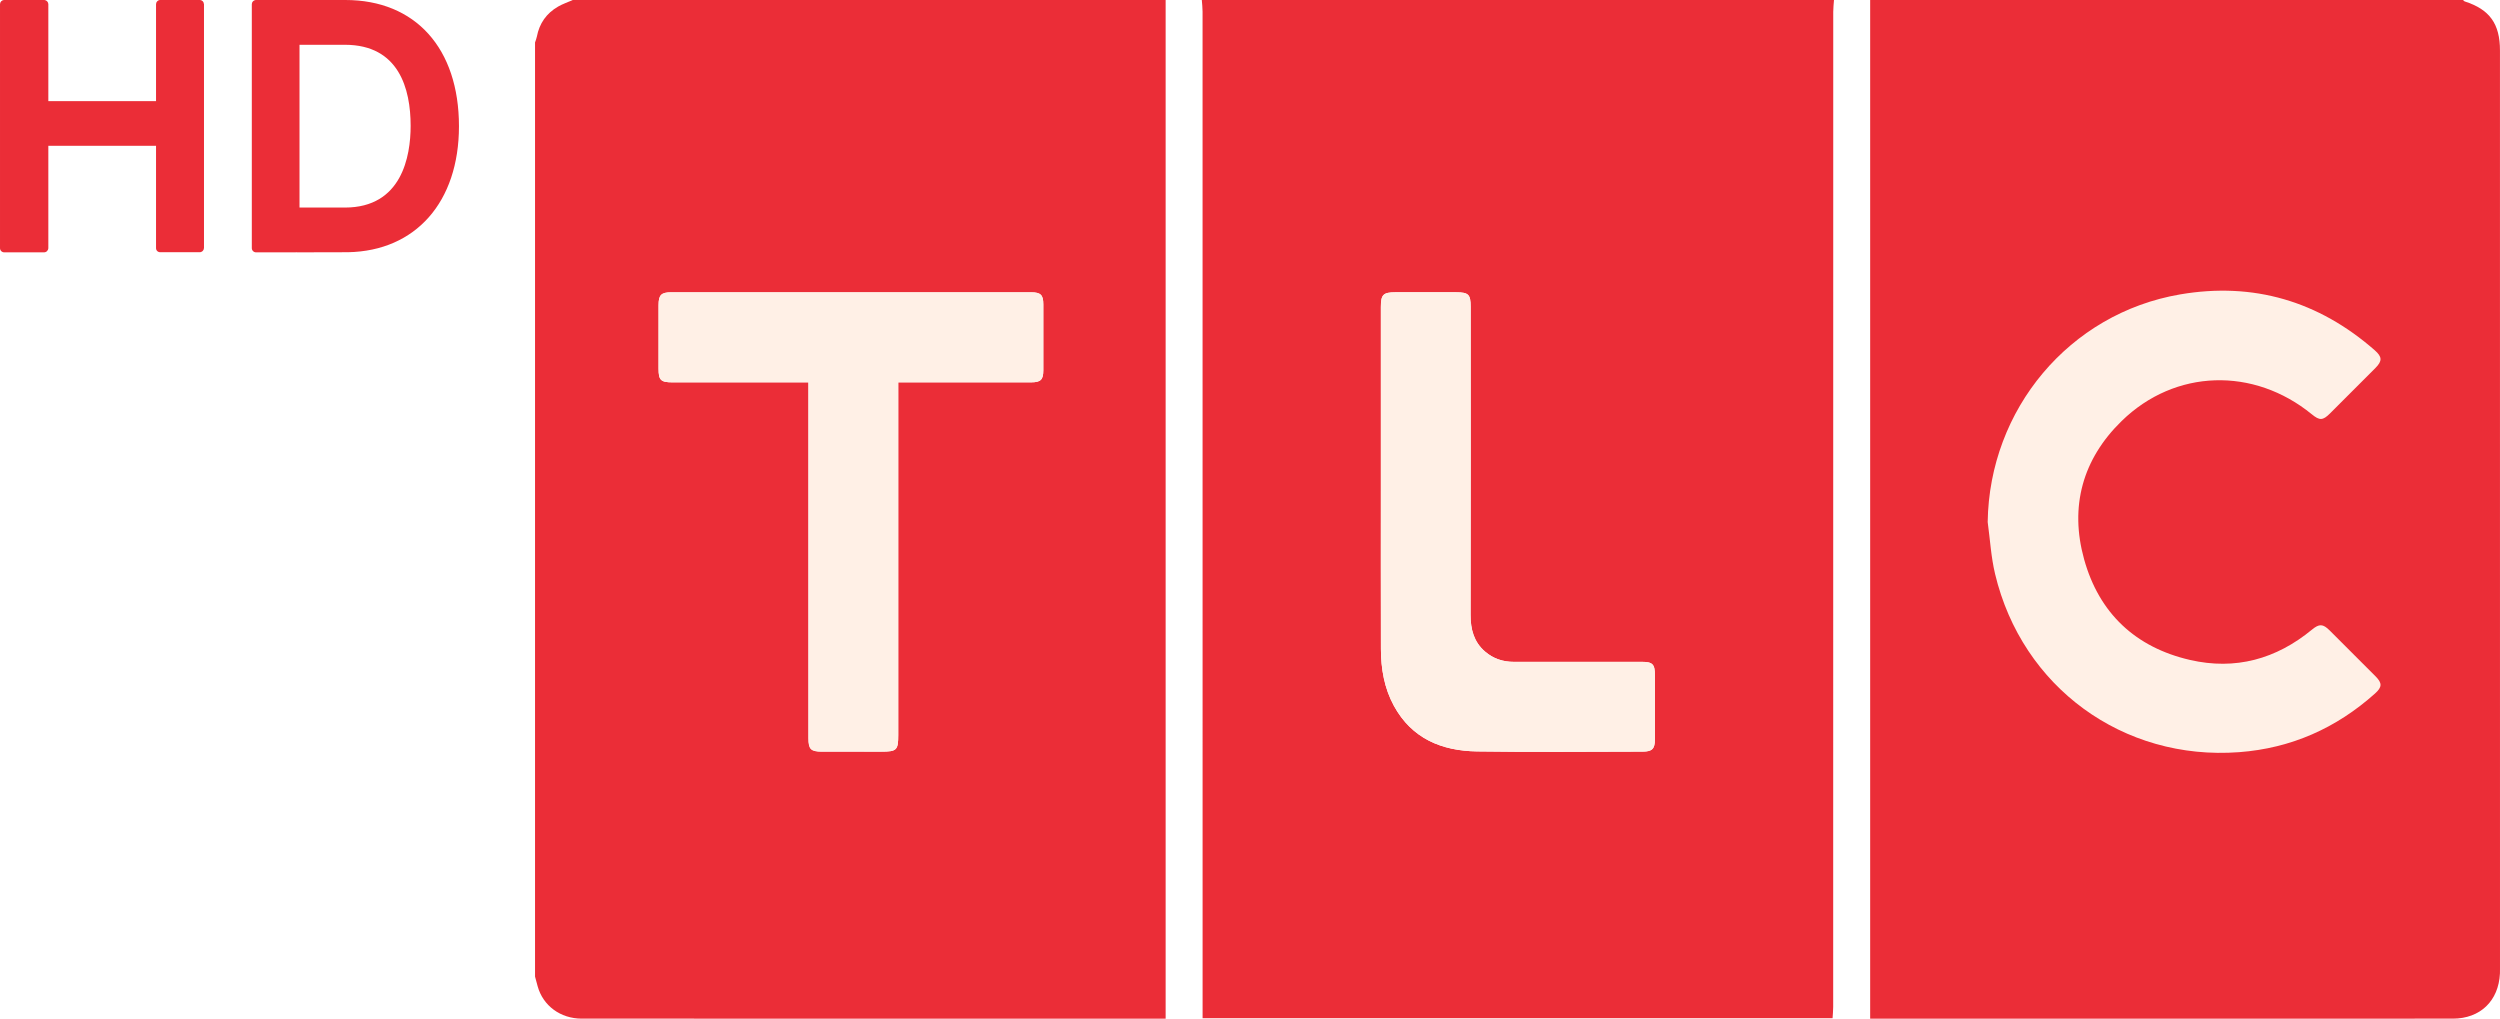
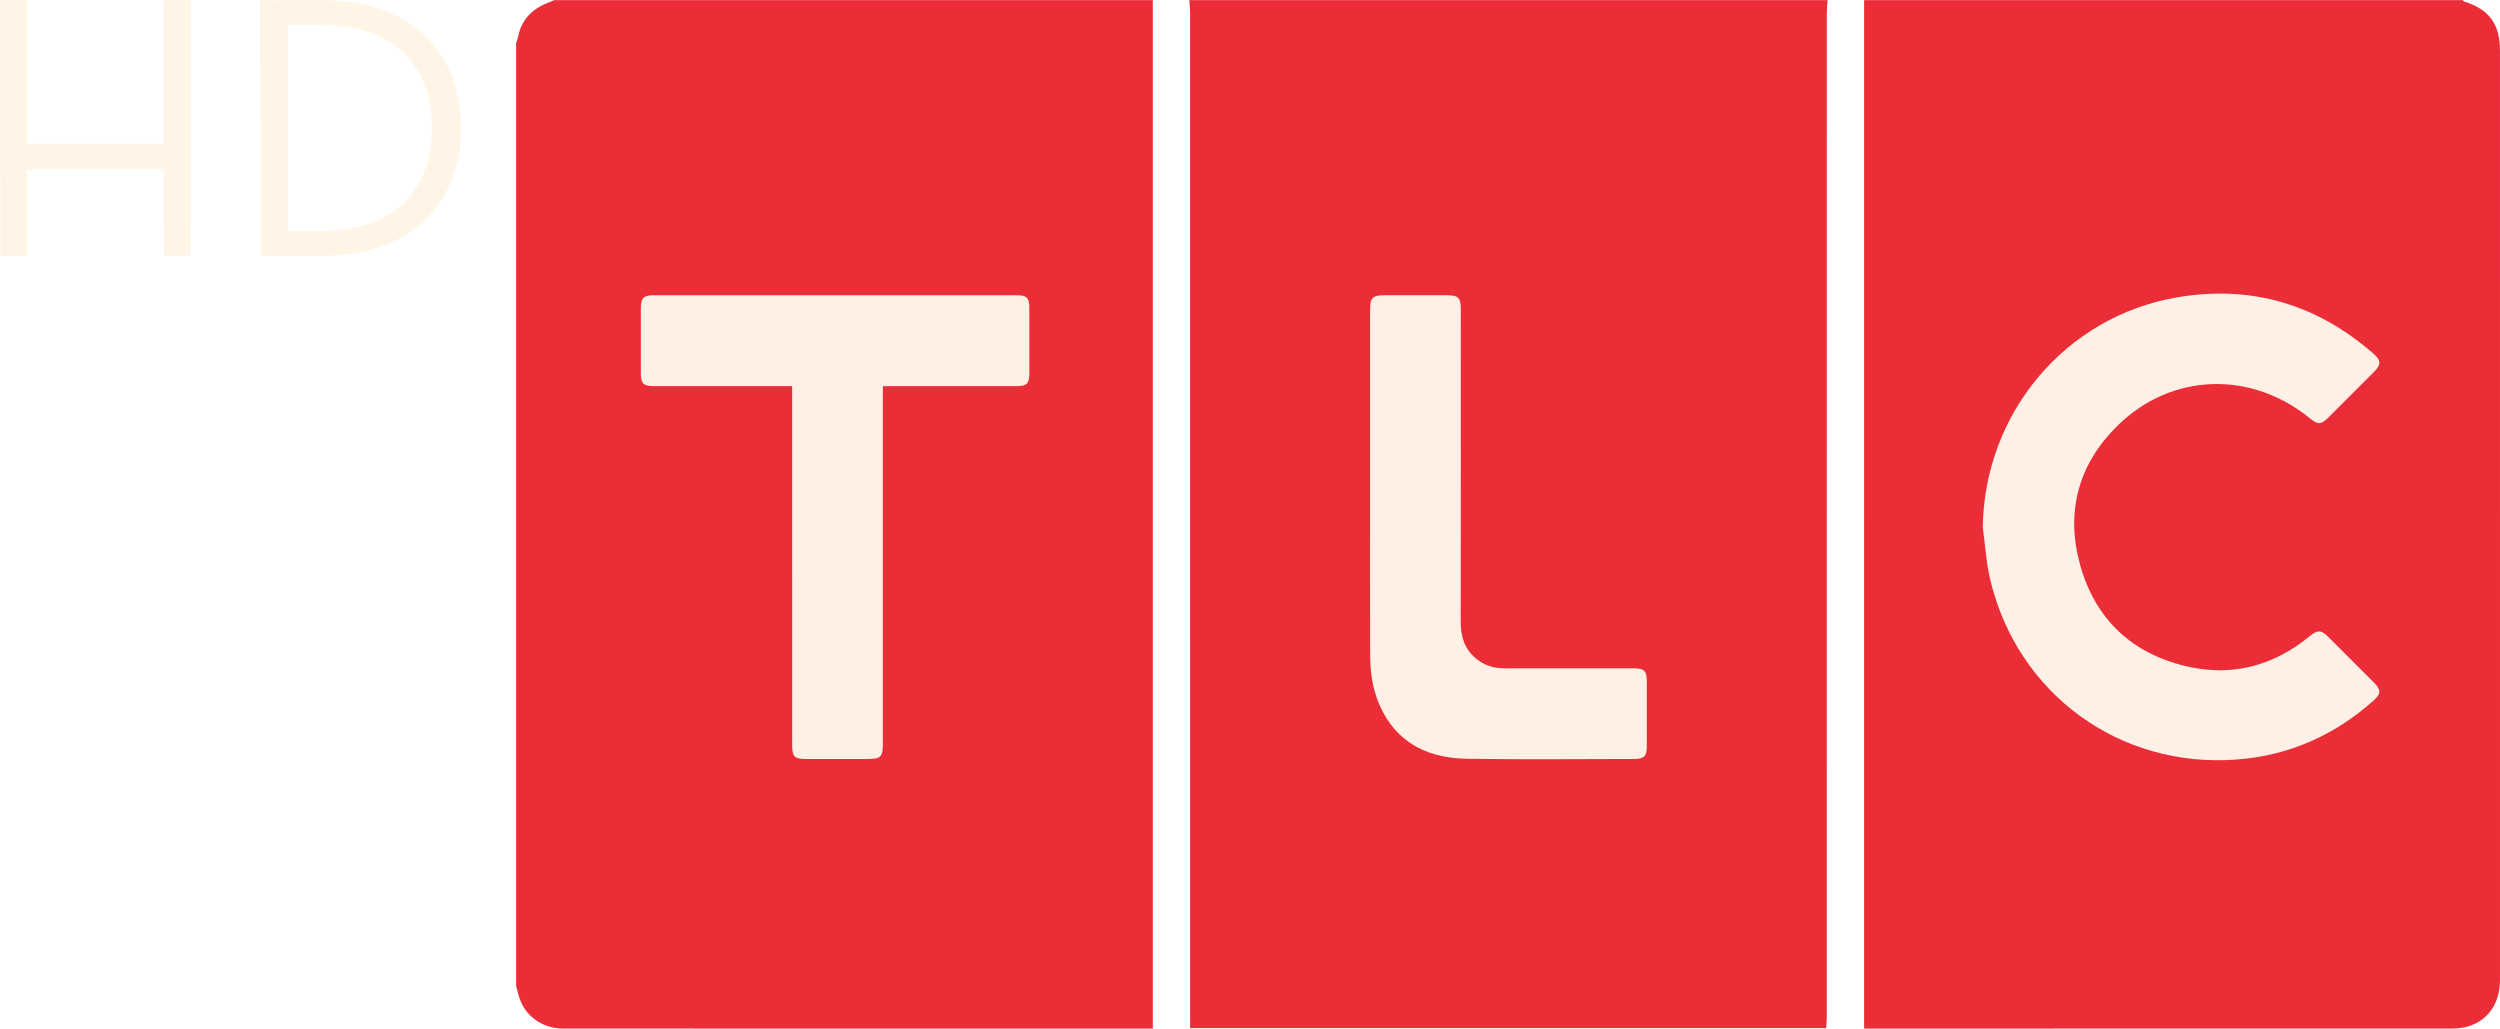
- <svg xmlns="http://www.w3.org/2000/svg" version="1.1" id="svg2985" x="0px" y="0px" width="1347.374" height="549" viewBox="0 0.221 1347.374 549" enable-background="new 0 0.221 505.208 169.98" xml:space="preserve">
-   <defs id="defs25" />
-   <g id="g61828" transform="matrix(68.36844,0,0,-68.37607,-33096.271,15224.974)">
-     <path id="path149841" d="m 485.694,222.632 c -0.001,0.016 -0.013,0.028 -0.029,0.03 -0.001,0 -0.002,0 -0.004,0 l -0.311,0 c -0.001,0 -0.002,0 -0.004,0 -0.016,-0.002 -0.029,-0.016 -0.029,-0.033 l 0,-0.764 -0.849,0 0,0.764 c 0,0 0,0 0,0.001 -0.001,0.016 -0.013,0.03 -0.03,0.032 -10e-4,0 -0.002,0 -0.004,0 l -0.314,0 c -10e-4,0 -0.002,0 -0.003,0 -0.017,-0.002 -0.03,-0.016 -0.03,-0.033 l 0,-1.923 c 0,-0.018 0.015,-0.033 0.033,-0.033 l 0.314,0 c 0.019,0 0.033,0.015 0.034,0.033 l 0,0.807 0.848,0 0.001,0.001 0,-0.808 c 0,-0.018 0.014,-0.032 0.033,-0.032 l 0.311,0 c 0.018,0 0.032,0.013 0.033,0.03 10e-4,0.001 10e-4,0.002 10e-4,0.002 l 0,1.923 c 0,0.001 0,0.002 -10e-4,0.003" style="fill:#eb2d37" />
-     <path id="path149845" d="m 486.806,221.026 -0.358,0 0,1.283 0.358,0 c 0.426,0 0.518,-0.347 0.518,-0.639 0,-0.24 -0.069,-0.644 -0.518,-0.644 m -0.389,-0.353 c 0.004,0.001 0.008,0.002 0.013,0.003 -0.004,-0.002 -0.009,-0.003 -0.013,-0.003 m 0.392,1.989 -0.704,0 c -0.001,0 -0.002,0 -0.003,0 -0.017,-0.002 -0.03,-0.016 -0.03,-0.033 l 0,-1.923 c 0,-0.018 0.015,-0.033 0.033,-0.033 0.008,0 0.719,0 0.726,0.001 0.532,0.01 0.874,0.395 0.874,0.993 0,0.614 -0.343,0.995 -0.896,0.995" style="fill:#eb2d37" />
+ <svg xmlns="http://www.w3.org/2000/svg" width="787.759pt" height="324.109pt" viewBox="0 0 787.759 324.109" version="1.1" id="svg20">
+   <defs id="defs24" />
+   <g id="g4517">
+     <path d="m 0,0.105 8.66,-0.04 v 45.26 h 42.86 l 0.01,-45.24 8.62,-0.01 -0.01,80.49 h -8.58 l -0.04,-27.25 -42.85,-0.01 -0.02,27.26 -8.49,0.09 z" id="path2" style="opacity:1;fill:#fff5e6" />
+     <path d="m 82,0.095 c 12.82,0.39 26.16,-1.58 38.46,3.03 10.15,3.53 18.69,11.62 22.24,21.84 4.62,13.54 3.26,29.85 -5.9,41.24 -7.48,9.29 -19.52,13.69 -31.16,14.28 -7.82,0.26 -15.65,-0.06 -23.48,0.16 L 82,0.095 m 8.66,7.74 v 65.01 c 8.23,-0.12 16.68,0.54 24.62,-2.04 6.79,-2.02 12.95,-6.45 16.49,-12.64 4.78,-8.48 5.39,-18.9 3.06,-28.22 -2,-8.13 -7.79,-15.19 -15.48,-18.56 -8.96,-4.2 -19.07,-3.55 -28.69,-3.55 z" id="path4" style="opacity:1;fill:#fff5e6" />
  </g>
-   <g id="g4157" transform="translate(288.3569,0)">
-     <path style="fill:#eb2d37" id="path6" d="m 359.359,0.221 c 113.569,0 227.145,0 340.714,0 -0.142,2.096 -0.404,4.192 -0.404,6.288 -0.023,178.811 -0.016,357.618 -0.032,536.426 0,2.032 -0.216,4.073 -0.329,6.046 -113.349,0 -226.153,0 -339.528,0 0,-2.306 0,-4.383 0,-6.469 0,-178.669 0.003,-357.337 -0.016,-536.006 0.003,-2.09 -0.262,-4.189 -0.404,-6.285 z m 96.503,258.671 c 0,30.363 -0.049,60.723 0.023,91.087 0.026,10.7 1.812,21.11 6.989,30.618 9.638,17.696 25.803,24.307 44.768,24.595 29.788,0.459 59.593,0.139 89.391,0.103 5.061,-0.006 6.514,-1.518 6.527,-6.621 0.032,-11.44 0.023,-22.88 0.003,-34.317 -0.003,-6.263 -1.166,-7.435 -7.361,-7.438 -22.877,-0.01 -45.756,-0.035 -68.633,0.016 -5.907,0.013 -11.123,-1.715 -15.577,-5.558 -6.024,-5.197 -7.8,-11.983 -7.787,-19.734 0.1,-55.355 0.058,-110.714 0.048,-166.073 0,-6.692 -1.147,-7.813 -7.923,-7.823 -10.875,-0.013 -21.746,-0.013 -32.621,0 -6.615,0.01 -7.848,1.26 -7.852,7.936 -0.003,31.071 0,62.141 0.003,93.208 z" />
-     <path style="clip-rule:evenodd;fill:#eb2d37;fill-rule:evenodd" id="path8" d="M 0,526.548 C 0,358.738 0,190.921 0,23.105 0.336,22.068 0.778,21.05 0.979,19.985 2.332,12.824 6.156,7.369 12.438,3.765 c 2.49,-1.431 5.261,-2.374 7.9,-3.543 106.509,0 213.021,0 319.526,0 0,182.926 0,365.854 0,548.996 -2.648,0 -4.473,0 -6.298,0 -64.961,0 -129.922,0 -194.876,0 -37.843,0 -75.69,0.013 -113.534,-0.01 -11.45,0 -20.855,-6.947 -23.752,-17.444 C 0.927,530.03 0.468,528.289 0,526.548 Z M 195.751,206.295 c 2.561,0 4.25,0 5.936,0 21.885,0 43.773,0.013 65.665,-0.013 5.19,-0.006 6.579,-1.411 6.592,-6.466 0.023,-11.86 0.023,-23.723 0,-35.586 -0.013,-5.055 -1.398,-6.466 -6.592,-6.469 -64.68,-0.019 -129.353,-0.019 -194.026,0 -5.316,0 -6.734,1.473 -6.753,6.847 -0.045,11.44 -0.032,22.877 -0.006,34.317 0.013,6.192 1.214,7.361 7.487,7.364 22.734,0.01 45.472,0.006 68.207,0.006 1.618,0 3.236,0 5.097,0 0,2.435 0,4.124 0,5.807 0,61.989 -0.003,123.982 0,185.978 0,5.914 1.269,7.209 7.17,7.228 10.736,0.029 21.465,0.013 32.198,0.006 8.197,0 9.03,-0.814 9.03,-8.85 0.003,-61.285 0,-122.574 0,-183.859 -0.003,-1.931 -0.003,-3.863 -0.003,-6.311 z" />
-     <path style="clip-rule:evenodd;fill:#eb2d37;fill-rule:evenodd" id="path10" d="m 719.568,0.221 c 106.509,0 213.021,0 319.523,0 0.317,0.268 0.581,0.665 0.946,0.782 13.397,4.315 18.962,12.024 18.962,26.429 0.013,164.971 0.013,329.942 0.013,494.914 0,0.849 0.023,1.696 -0.029,2.542 -0.714,14.799 -10.642,24.324 -25.38,24.324 -102.959,0.006 -205.925,0.006 -308.894,0.006 -1.515,0 -3.036,0 -5.142,0 0,-183.284 0,-366.139 0,-548.996 z" />
-     <path style="clip-rule:evenodd;fill:#eb2d37;fill-rule:evenodd" id="path12" d="m 782.904,281.559 c 1.282,9.337 1.802,18.856 3.976,27.973 14.553,61.088 69.046,100.773 131.572,96.064 27.993,-2.109 52.329,-12.935 73.203,-31.61 3.85,-3.446 3.918,-5.591 0.371,-9.166 -8.265,-8.317 -16.553,-16.611 -24.863,-24.869 -3.595,-3.566 -5.588,-3.614 -9.492,-0.397 -19.295,15.92 -41.332,21.956 -65.694,16.349 -29.414,-6.77 -49.031,-25.183 -57.109,-54.251 -7.903,-28.432 -0.83,-53.992 20.251,-74.547 28.81,-28.089 71.175,-29.149 102.452,-3.617 4.208,3.443 5.933,3.411 9.78,-0.413 8.213,-8.165 16.407,-16.352 24.569,-24.579 3.701,-3.747 3.614,-5.965 -0.417,-9.502 C 961.279,162.512 926.148,152.128 886.651,158.878 826.823,169.104 783.783,220.881 782.904,281.559 Z" />
-     <path style="clip-rule:evenodd;fill:#fff0e6;fill-rule:evenodd" id="path14" d="m 455.862,258.892 c -0.003,-31.067 -0.006,-62.138 0,-93.205 0,-6.676 1.234,-7.926 7.852,-7.936 10.875,-0.013 21.746,-0.013 32.621,0 6.776,0.01 7.923,1.134 7.923,7.823 0.01,55.359 0.055,110.717 -0.049,166.073 -0.013,7.751 1.763,14.537 7.787,19.734 4.454,3.84 9.673,5.571 15.577,5.558 22.877,-0.052 45.753,-0.026 68.633,-0.016 6.195,0.003 7.357,1.172 7.361,7.438 0.016,11.437 0.029,22.877 -0.003,34.317 -0.016,5.103 -1.47,6.615 -6.527,6.621 -29.798,0.035 -59.603,0.352 -89.391,-0.103 -18.969,-0.287 -35.13,-6.899 -44.768,-24.595 -5.181,-9.508 -6.963,-19.918 -6.989,-30.618 -0.074,-30.366 -0.026,-60.726 -0.026,-91.09 z" />
-     <path style="clip-rule:evenodd;fill:#fff0e6;fill-rule:evenodd" id="path16" d="m 195.751,206.295 c 0,2.445 0,4.376 0,6.311 0,61.285 0.003,122.574 0,183.859 0,8.036 -0.833,8.85 -9.03,8.85 -10.733,0.007 -21.462,0.023 -32.198,-0.007 -5.901,-0.019 -7.17,-1.315 -7.17,-7.228 -0.003,-61.993 0,-123.985 0,-185.978 0,-1.683 0,-3.372 0,-5.807 -1.86,0 -3.478,0 -5.097,0 -22.734,0 -45.472,0.003 -68.207,-0.006 -6.272,-0.003 -7.474,-1.169 -7.487,-7.364 -0.026,-11.44 -0.036,-22.877 0.006,-34.317 0.019,-5.374 1.437,-6.844 6.753,-6.847 64.673,-0.019 129.347,-0.019 194.026,0 5.194,0 6.579,1.415 6.592,6.469 0.023,11.86 0.023,23.723 0,35.586 -0.013,5.055 -1.402,6.46 -6.592,6.466 -21.892,0.026 -43.78,0.013 -65.665,0.013 -1.683,0 -3.372,0 -5.933,0 z" />
-     <path style="clip-rule:evenodd;fill:#fff0e6;fill-rule:evenodd" id="path18" d="m 782.904,281.559 c 0.879,-60.681 43.915,-112.455 103.754,-122.677 39.497,-6.75 74.624,3.634 104.852,30.115 4.031,3.537 4.118,5.759 0.417,9.502 -8.162,8.226 -16.356,16.414 -24.569,24.579 -3.847,3.827 -5.575,3.86 -9.78,0.413 -31.281,-25.535 -73.642,-24.472 -102.452,3.617 -21.081,20.554 -28.154,46.115 -20.251,74.547 8.074,29.068 27.692,47.481 57.109,54.251 24.362,5.604 46.399,-0.433 65.694,-16.349 3.905,-3.217 5.898,-3.168 9.492,0.397 8.31,8.262 16.601,16.553 24.863,24.869 3.546,3.572 3.478,5.72 -0.371,9.166 -20.874,18.675 -45.211,29.501 -73.203,31.61 -62.525,4.709 -117.018,-34.975 -131.572,-96.064 -2.18,-9.121 -2.7,-18.639 -3.982,-27.976 z" />
+   <g id="g928" transform="matrix(1.647966,0,0,1.647966,162.6382,0.04144427)">
+     <g id="g918">
+       <path d="m 128.719,0 h 122.04 c -0.051,0.75 -0.145,1.502 -0.145,2.252 -0.007,64.048 -0.006,128.096 -0.012,192.144 0,0.728 -0.077,1.458 -0.117,2.165 H 128.869 v -2.317 C 128.869,130.247 128.87,66.25 128.863,2.252 128.864,1.502 128.77,0.75 128.719,0 Z" id="path3-4" style="fill:#eb2d37" />
+       <path d="M 0,188.524 V 8.197 C 0.12,7.825 0.279,7.46 0.351,7.08 0.837,4.515 2.206,2.561 4.455,1.269 5.348,0.756 6.339,0.418 7.286,0 h 114.451 v 196.646 h -2.256 -69.802 c -13.556,0 -27.111,0.004 -40.667,-0.004 -4.102,0 -7.469,-2.488 -8.507,-6.248 C 0.332,189.771 0.168,189.148 0,188.524 Z" id="path5-9" style="clip-rule:evenodd;fill:#eb2d37;fill-rule:evenodd" />
+       <path d="m 257.742,0 c 38.15,0 76.301,0 114.451,0 0.112,0.096 0.207,0.238 0.338,0.28 4.799,1.546 6.794,4.307 6.794,9.466 0.003,59.091 0.003,118.182 0.003,177.273 0,0.304 0.008,0.607 -0.009,0.911 -0.256,5.301 -3.813,8.713 -9.092,8.713 -36.88,0.002 -73.761,0.002 -110.644,0.002 -0.543,0 -1.087,0 -1.842,0 0.001,-65.65 0.001,-131.147 0.001,-196.645 z" id="path7-2" style="clip-rule:evenodd;fill:#eb2d37;fill-rule:evenodd" />
+       <path d="m 280.43,100.772 c 0.459,3.345 0.644,6.754 1.423,10.021 5.214,21.881 24.733,36.096 47.13,34.408 10.027,-0.755 18.744,-4.633 26.22,-11.323 1.379,-1.233 1.403,-2.002 0.133,-3.281 -2.958,-2.979 -5.93,-5.95 -8.906,-8.909 -1.287,-1.277 -2.002,-1.295 -3.399,-0.143 -6.91,5.702 -14.806,7.865 -23.531,5.857 -10.536,-2.425 -17.562,-9.021 -20.456,-19.433 -2.83,-10.183 -0.296,-19.339 7.254,-26.701 10.32,-10.062 25.494,-10.442 36.697,-1.296 1.509,1.234 2.125,1.222 3.504,-0.148 2.942,-2.925 5.878,-5.857 8.801,-8.804 1.327,-1.342 1.295,-2.137 -0.148,-3.404 -10.825,-9.485 -23.409,-13.205 -37.557,-10.786 -21.434,3.662 -36.85,22.207 -37.165,43.942 z" id="path9-6" style="clip-rule:evenodd;fill:#eb2d37;fill-rule:evenodd" />
+       <path d="m 163.285,92.653 c -0.001,-11.128 -0.002,-22.256 0,-33.385 0.001,-2.392 0.442,-2.84 2.812,-2.843 3.895,-0.005 7.789,-0.005 11.684,0 2.427,0.003 2.838,0.406 2.838,2.803 0.003,19.829 0.019,39.657 -0.017,59.485 -0.005,2.776 0.632,5.207 2.79,7.069 1.595,1.376 3.464,1.995 5.58,1.99 8.195,-0.019 16.388,-0.009 24.583,-0.006 2.219,10e-4 2.635,0.42 2.637,2.664 0.005,4.098 0.01,8.194 -0.003,12.292 -0.006,1.828 -0.524,2.369 -2.338,2.372 -10.673,0.013 -21.349,0.126 -32.019,-0.038 -6.793,-0.104 -12.583,-2.471 -16.036,-8.81 -1.855,-3.406 -2.495,-7.135 -2.503,-10.968 -0.025,-10.874 -0.008,-21.75 -0.008,-32.625 z" id="path11-9" style="clip-rule:evenodd;fill:#fff0e6;fill-rule:evenodd" />
+       <path d="m 70.117,73.813 c 0,0.876 0,1.569 0,2.261 0,21.952 10e-4,43.905 0,65.856 0,2.879 -0.299,3.171 -3.235,3.171 -3.844,0.002 -7.688,0.008 -11.533,-0.003 -2.113,-0.007 -2.568,-0.471 -2.568,-2.589 -0.002,-22.206 -10e-4,-44.411 -10e-4,-66.616 0,-0.604 0,-1.207 0,-2.081 -0.666,0 -1.245,0 -1.825,0 -8.144,0 -16.288,0.002 -24.431,-0.002 -2.247,-0.001 -2.677,-0.419 -2.682,-2.638 -0.009,-4.098 -0.013,-8.194 0.003,-12.292 0.007,-1.925 0.516,-2.452 2.419,-2.453 23.166,-0.007 46.332,-0.007 69.499,0 1.861,10e-4 2.356,0.506 2.361,2.317 0.008,4.249 0.008,8.498 0,12.746 -0.004,1.811 -0.502,2.313 -2.361,2.316 -7.841,0.01 -15.681,0.005 -23.521,0.005 -0.603,0.002 -1.208,0.002 -2.125,0.002 z" id="path13" style="clip-rule:evenodd;fill:#fff0e6;fill-rule:evenodd" />
+       <path d="m 280.43,100.772 c 0.314,-21.735 15.73,-40.281 37.163,-43.941 14.147,-2.418 26.731,1.301 37.557,10.786 1.443,1.267 1.476,2.062 0.148,3.404 -2.923,2.947 -5.858,5.878 -8.801,8.804 -1.379,1.37 -1.995,1.382 -3.504,0.148 -11.203,-9.146 -26.377,-8.766 -36.697,1.296 -7.55,7.362 -10.084,16.518 -7.254,26.701 2.894,10.412 9.92,17.008 20.456,19.433 8.726,2.008 16.621,-0.155 23.531,-5.857 1.397,-1.152 2.112,-1.135 3.399,0.143 2.977,2.959 5.948,5.93 8.906,8.909 1.271,1.279 1.246,2.048 -0.133,3.281 -7.476,6.69 -16.192,10.568 -26.22,11.323 -22.396,1.688 -41.916,-12.527 -47.13,-34.408 -0.777,-3.268 -0.962,-6.677 -1.421,-10.022 z" id="path15" style="clip-rule:evenodd;fill:#fff0e6;fill-rule:evenodd" />
+     </g>
  </g>
</svg>
